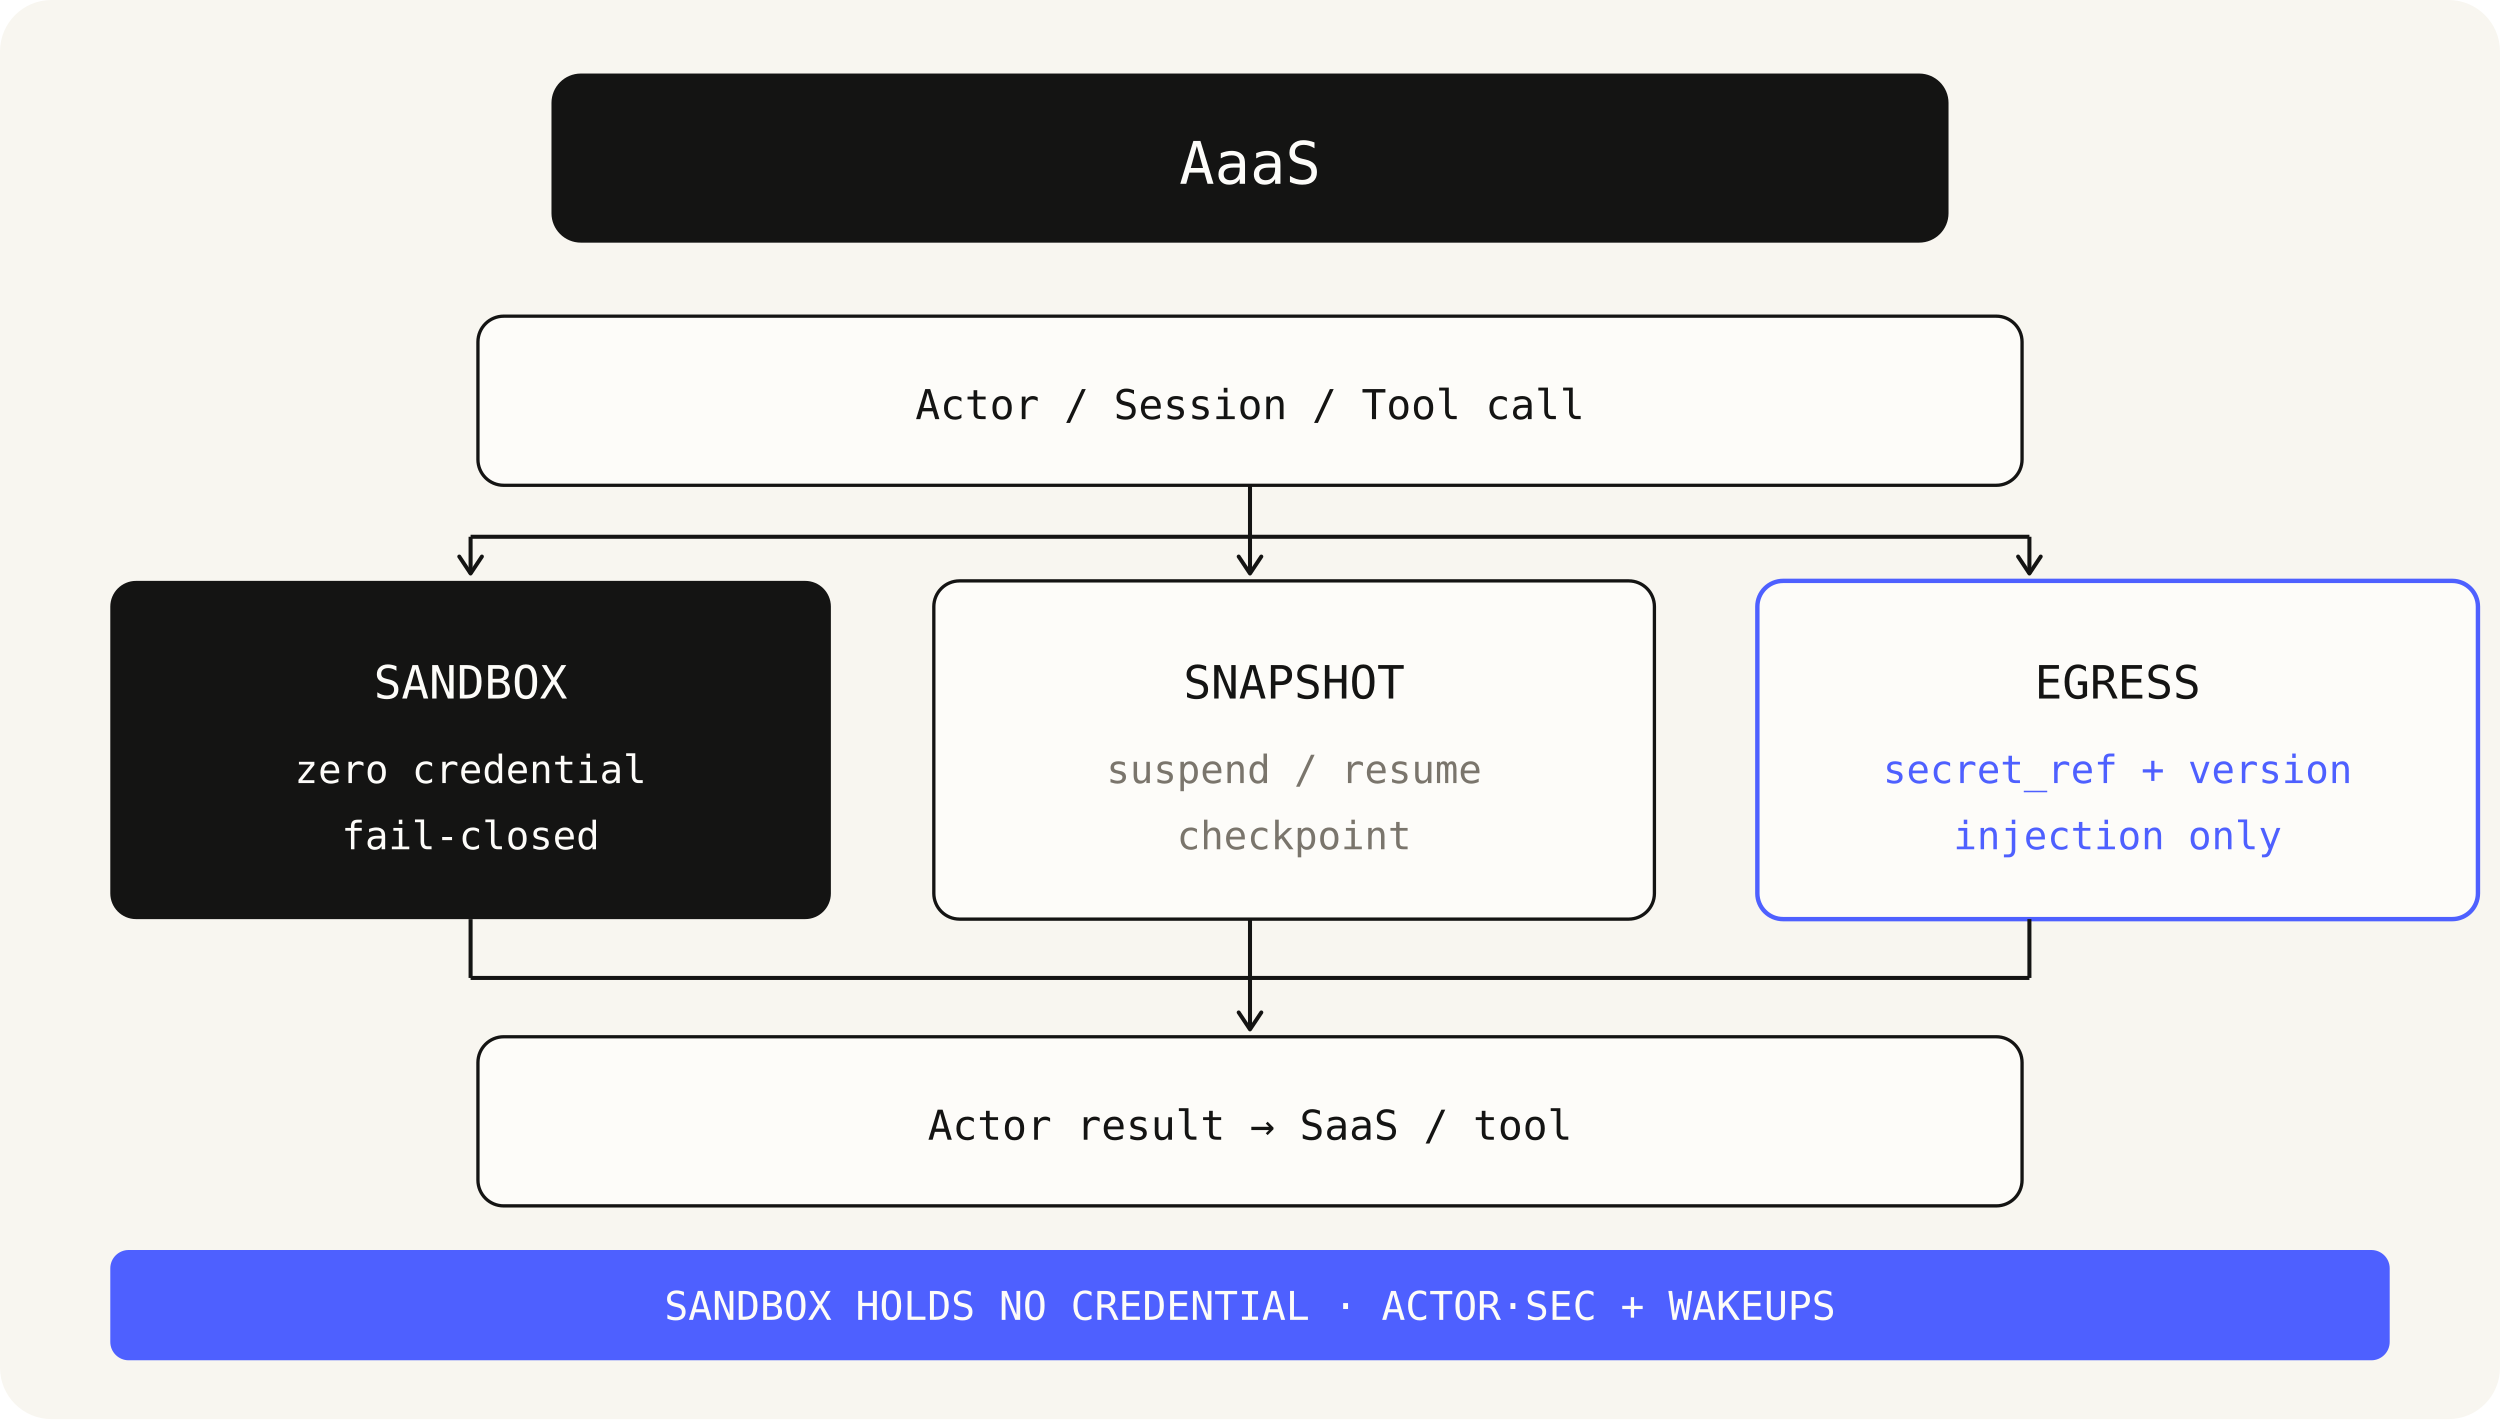
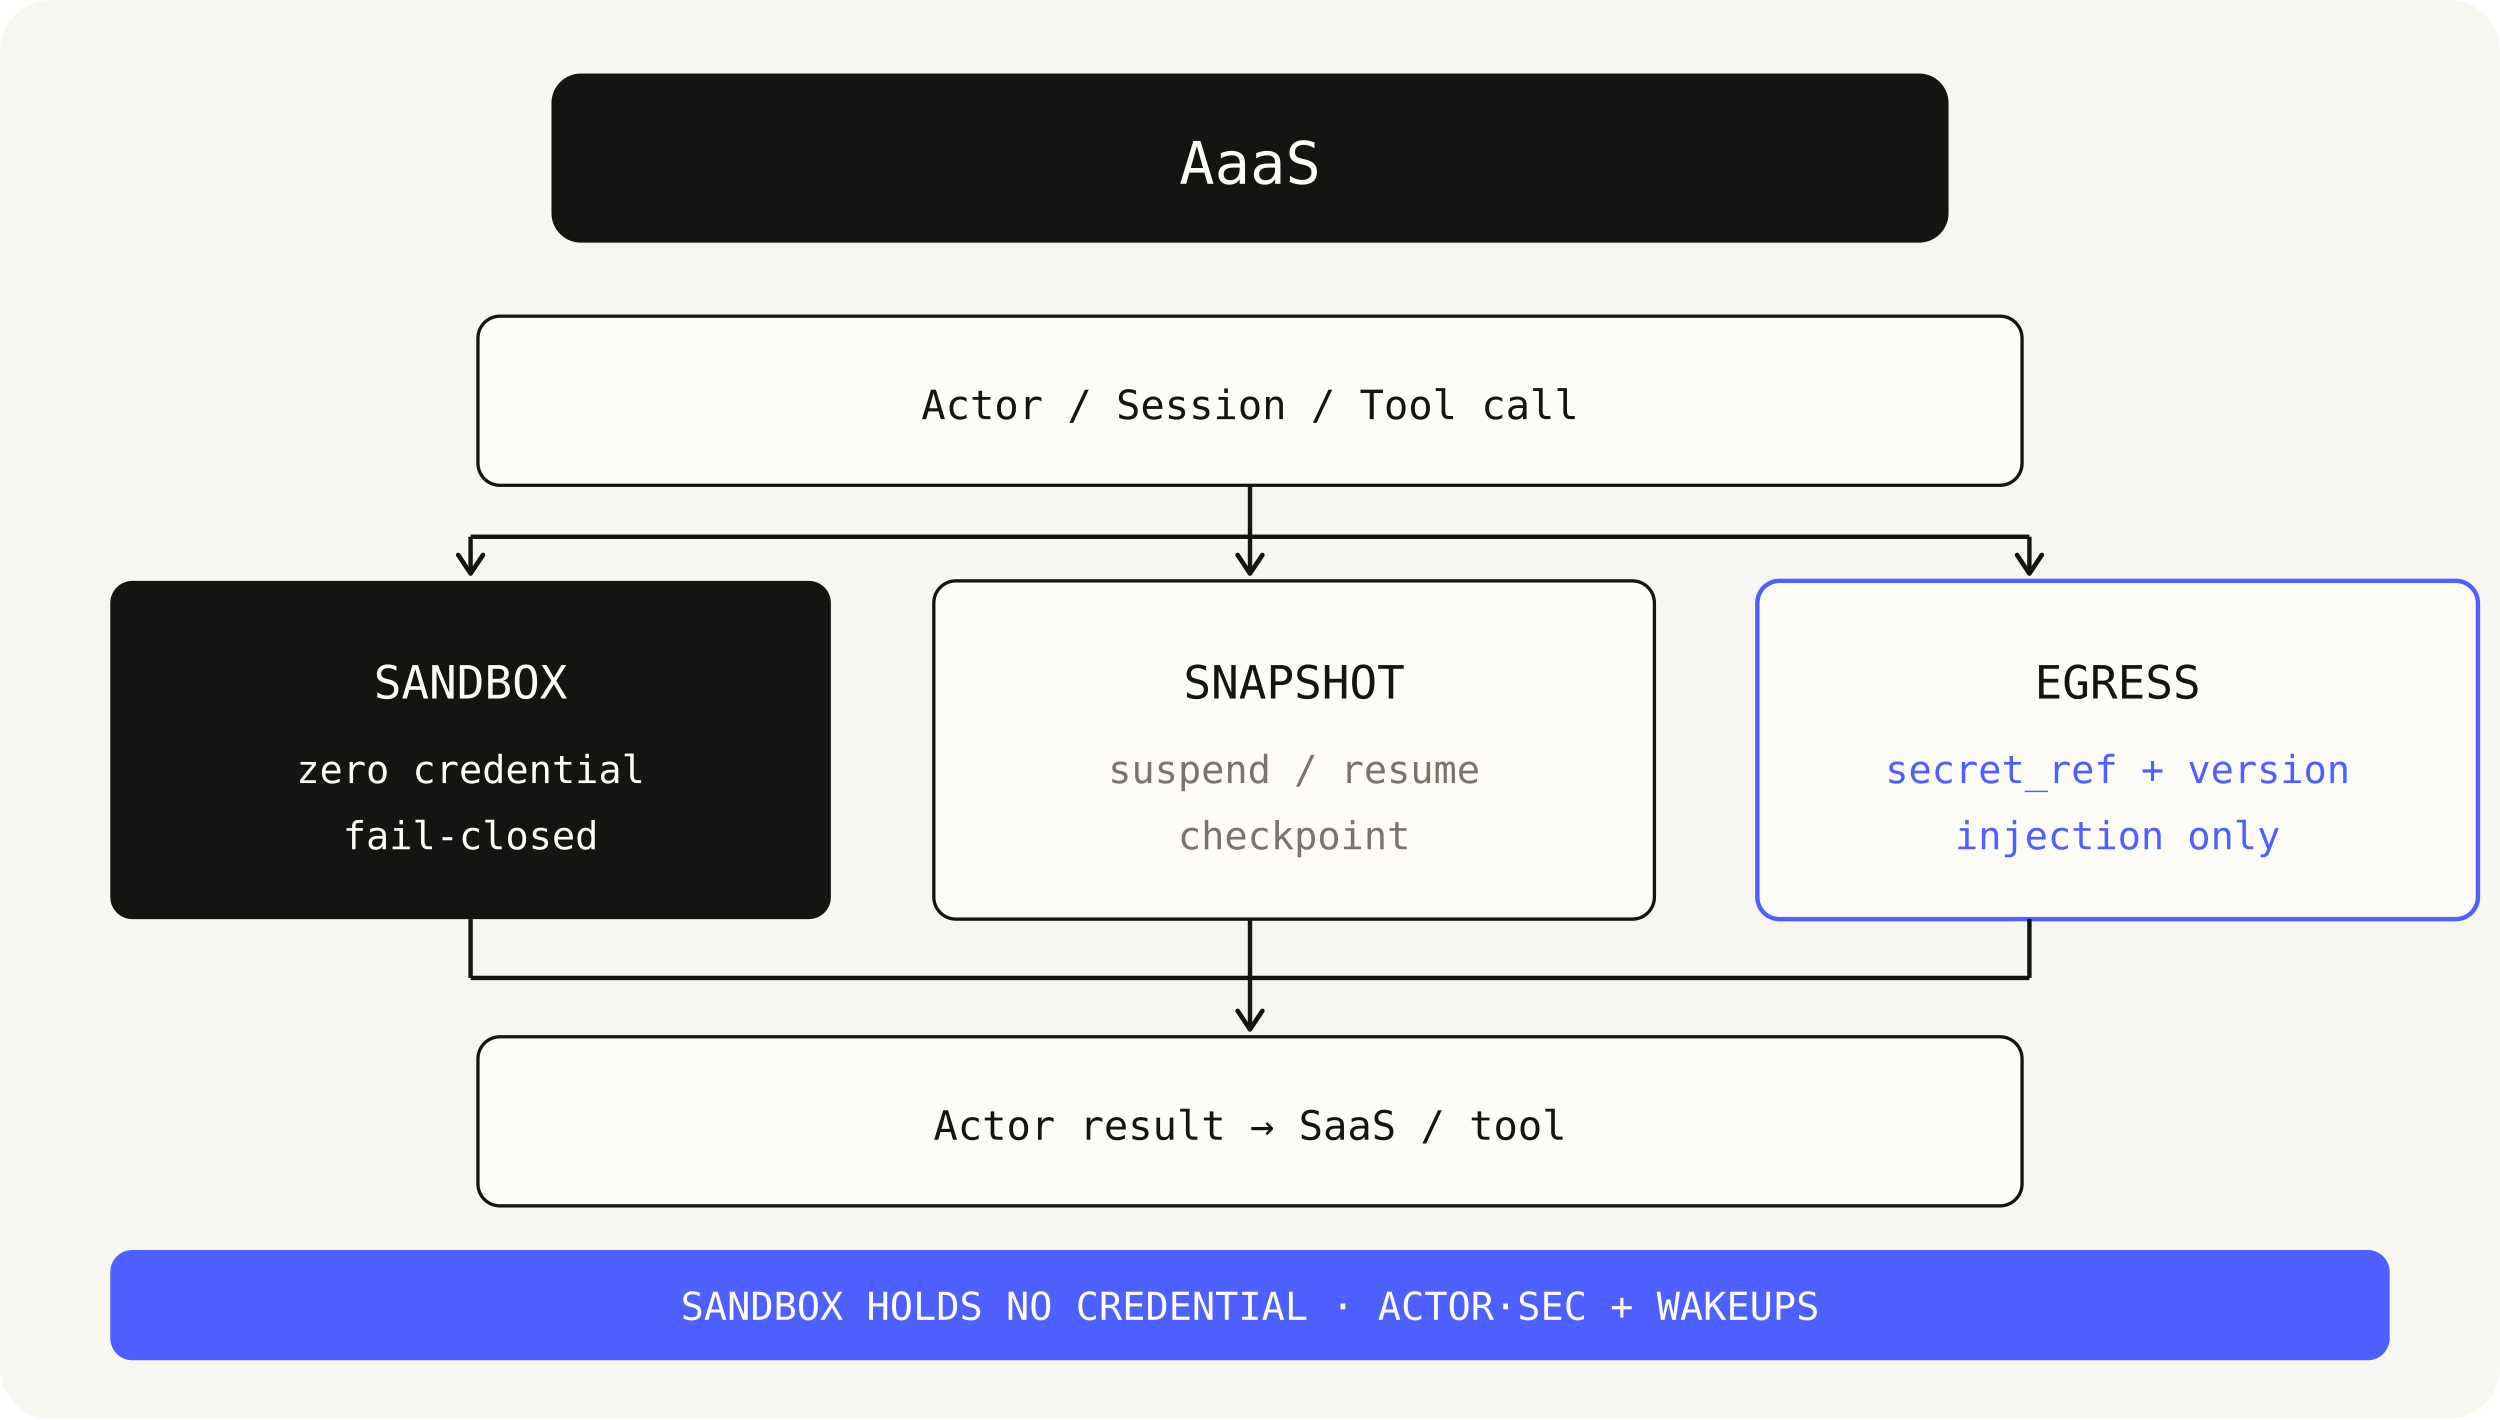
<svg xmlns="http://www.w3.org/2000/svg" viewBox="0 0 680 386" width="680" height="386" role="img">
  <defs>
-     <marker id="arw" viewBox="0 0 10 10" refX="8" refY="5" markerWidth="7" markerHeight="7" orient="auto-start-reverse">
-       <path d="M2 1L8 5L2 9" fill="none" stroke="#141413" stroke-width="1.4" stroke-linecap="round" stroke-linejoin="round" />
+     <marker id="aaas-arw-aaas" viewBox="0 0 10 10" refX="8" refY="5" markerWidth="7" markerHeight="7" orient="auto-start-reverse">
+       <path d="M2 1L8 5L2 9" fill="none" stroke="#141413" stroke-width="1.5" stroke-linecap="round" stroke-linejoin="round" />
    </marker>
  </defs>
  <rect x="0" y="0" width="680" height="386" rx="14" fill="#F8F6F0" />
  <g font-family="Menlo, SFMono-Regular, Consolas, monospace">
    <rect x="150" y="20" width="380" height="46" rx="8" fill="#141413" />
    <text x="340" y="50" font-size="16" fill="#FDFCF9" text-anchor="middle">AaaS</text>
-     <rect x="130" y="86" width="420" height="46" rx="7" fill="#FDFCF9" stroke="#141413" stroke-width="0.9" />
-     <text x="340" y="114" font-size="11.2" fill="#141413" text-anchor="middle">Actor / Session / Tool call</text>
-     <path d="M340 132 L340 146 M128 146 L552 146" fill="none" stroke="#141413" stroke-width="1.1" />
-     <path d="M128 146 L128 156" fill="none" stroke="#141413" stroke-width="1.1" marker-end="url(#arw)" />
-     <path d="M340 146 L340 156" fill="none" stroke="#141413" stroke-width="1.1" marker-end="url(#arw)" />
-     <path d="M552 146 L552 156" fill="none" stroke="#141413" stroke-width="1.1" marker-end="url(#arw)" />
-     <rect x="30" y="158" width="196" height="92" rx="7" fill="#141413" />
+     <rect x="130" y="86" width="420" height="46" rx="6" fill="#FDFCF9" stroke="#141413" stroke-width="0.9" />
+     <text x="340" y="114" font-size="11" fill="#141413" text-anchor="middle">Actor / Session / Tool call</text>
+     <path d="M340 132 L340 146 M128 146 L552 146" fill="none" stroke="#141413" stroke-width="1.2" />
+     <path d="M128 146 L128 156" fill="none" stroke="#141413" stroke-width="1.2" marker-end="url(#aaas-arw-aaas)" />
+     <path d="M340 146 L340 156" fill="none" stroke="#141413" stroke-width="1.2" marker-end="url(#aaas-arw-aaas)" />
+     <path d="M552 146 L552 156" fill="none" stroke="#141413" stroke-width="1.2" marker-end="url(#aaas-arw-aaas)" />
+     <rect x="30" y="158" width="196" height="92" rx="6" fill="#141413" />
    <text x="128" y="190" font-size="12.5" fill="#FDFCF9" text-anchor="middle">SANDBOX</text>
-     <text x="128" y="213" font-size="10.6" fill="#FDFCF9" text-anchor="middle">zero credential</text>
-     <text x="128" y="231" font-size="10.6" fill="#FDFCF9" text-anchor="middle">fail-closed</text>
-     <rect x="254" y="158" width="196" height="92" rx="7" fill="#FDFCF9" stroke="#141413" stroke-width="0.9" />
+     <text x="128" y="213" font-size="10.5" fill="#FDFCF9" text-anchor="middle">zero credential</text>
+     <text x="128" y="231" font-size="10.5" fill="#FDFCF9" text-anchor="middle">fail-closed</text>
+     <rect x="254" y="158" width="196" height="92" rx="6" fill="#FDFCF9" stroke="#141413" stroke-width="0.9" />
    <text x="352" y="190" font-size="12.5" fill="#141413" text-anchor="middle">SNAPSHOT</text>
-     <text x="352" y="213" font-size="10.6" fill="#7A756C" text-anchor="middle">suspend / resume</text>
-     <text x="352" y="231" font-size="10.6" fill="#7A756C" text-anchor="middle">checkpoint</text>
-     <rect x="478" y="158" width="196" height="92" rx="7" fill="#FDFCF9" stroke="#4E60FF" stroke-width="1.2" />
+     <text x="352" y="213" font-size="10.5" fill="#7A756C" text-anchor="middle">suspend / resume</text>
+     <text x="352" y="231" font-size="10.5" fill="#7A756C" text-anchor="middle">checkpoint</text>
+     <rect x="478" y="158" width="196" height="92" rx="6" fill="#FDFCF9" stroke="#4E60FF" stroke-width="1.2" />
    <text x="576" y="190" font-size="12.5" fill="#141413" text-anchor="middle">EGRESS</text>
-     <text x="576" y="213" font-size="10.6" fill="#4E60FF" text-anchor="middle">secret_ref + version</text>
-     <text x="576" y="231" font-size="10.6" fill="#4E60FF" text-anchor="middle">injection only</text>
-     <path d="M128 250 L128 266 M340 250 L340 266 M552 250 L552 266 M128 266 L552 266" fill="none" stroke="#141413" stroke-width="1.1" />
-     <path d="M340 266 L340 280" fill="none" stroke="#141413" stroke-width="1.1" marker-end="url(#arw)" />
-     <rect x="130" y="282" width="420" height="46" rx="7" fill="#FDFCF9" stroke="#141413" stroke-width="0.9" />
-     <text x="340" y="310" font-size="11.2" fill="#141413" text-anchor="middle">Actor result → SaaS / tool</text>
-     <rect x="30" y="340" width="620" height="30" rx="5" fill="#4E60FF" />
-     <text x="340" y="359" font-size="10.8" fill="#FDFCF9" text-anchor="middle">SANDBOX HOLDS NO CREDENTIAL · ACTOR·SEC + WAKEUPS</text>
+     <text x="576" y="213" font-size="10.5" fill="#4E60FF" text-anchor="middle">secret_ref + version</text>
+     <text x="576" y="231" font-size="10.5" fill="#4E60FF" text-anchor="middle">injection only</text>
+     <path d="M128 250 L128 266 M340 250 L340 266 M552 250 L552 266 M128 266 L552 266" fill="none" stroke="#141413" stroke-width="1.2" />
+     <path d="M340 266 L340 280" fill="none" stroke="#141413" stroke-width="1.2" marker-end="url(#aaas-arw-aaas)" />
+     <rect x="130" y="282" width="420" height="46" rx="6" fill="#FDFCF9" stroke="#141413" stroke-width="0.9" />
+     <text x="340" y="310" font-size="11" fill="#141413" text-anchor="middle">Actor result → SaaS / tool</text>
+     <rect x="30" y="340" width="620" height="30" rx="6" fill="#4E60FF" />
+     <text x="340" y="359" font-size="10.5" fill="#FDFCF9" text-anchor="middle">SANDBOX HOLDS NO CREDENTIAL · ACTOR·SEC + WAKEUPS</text>
  </g>
</svg>
